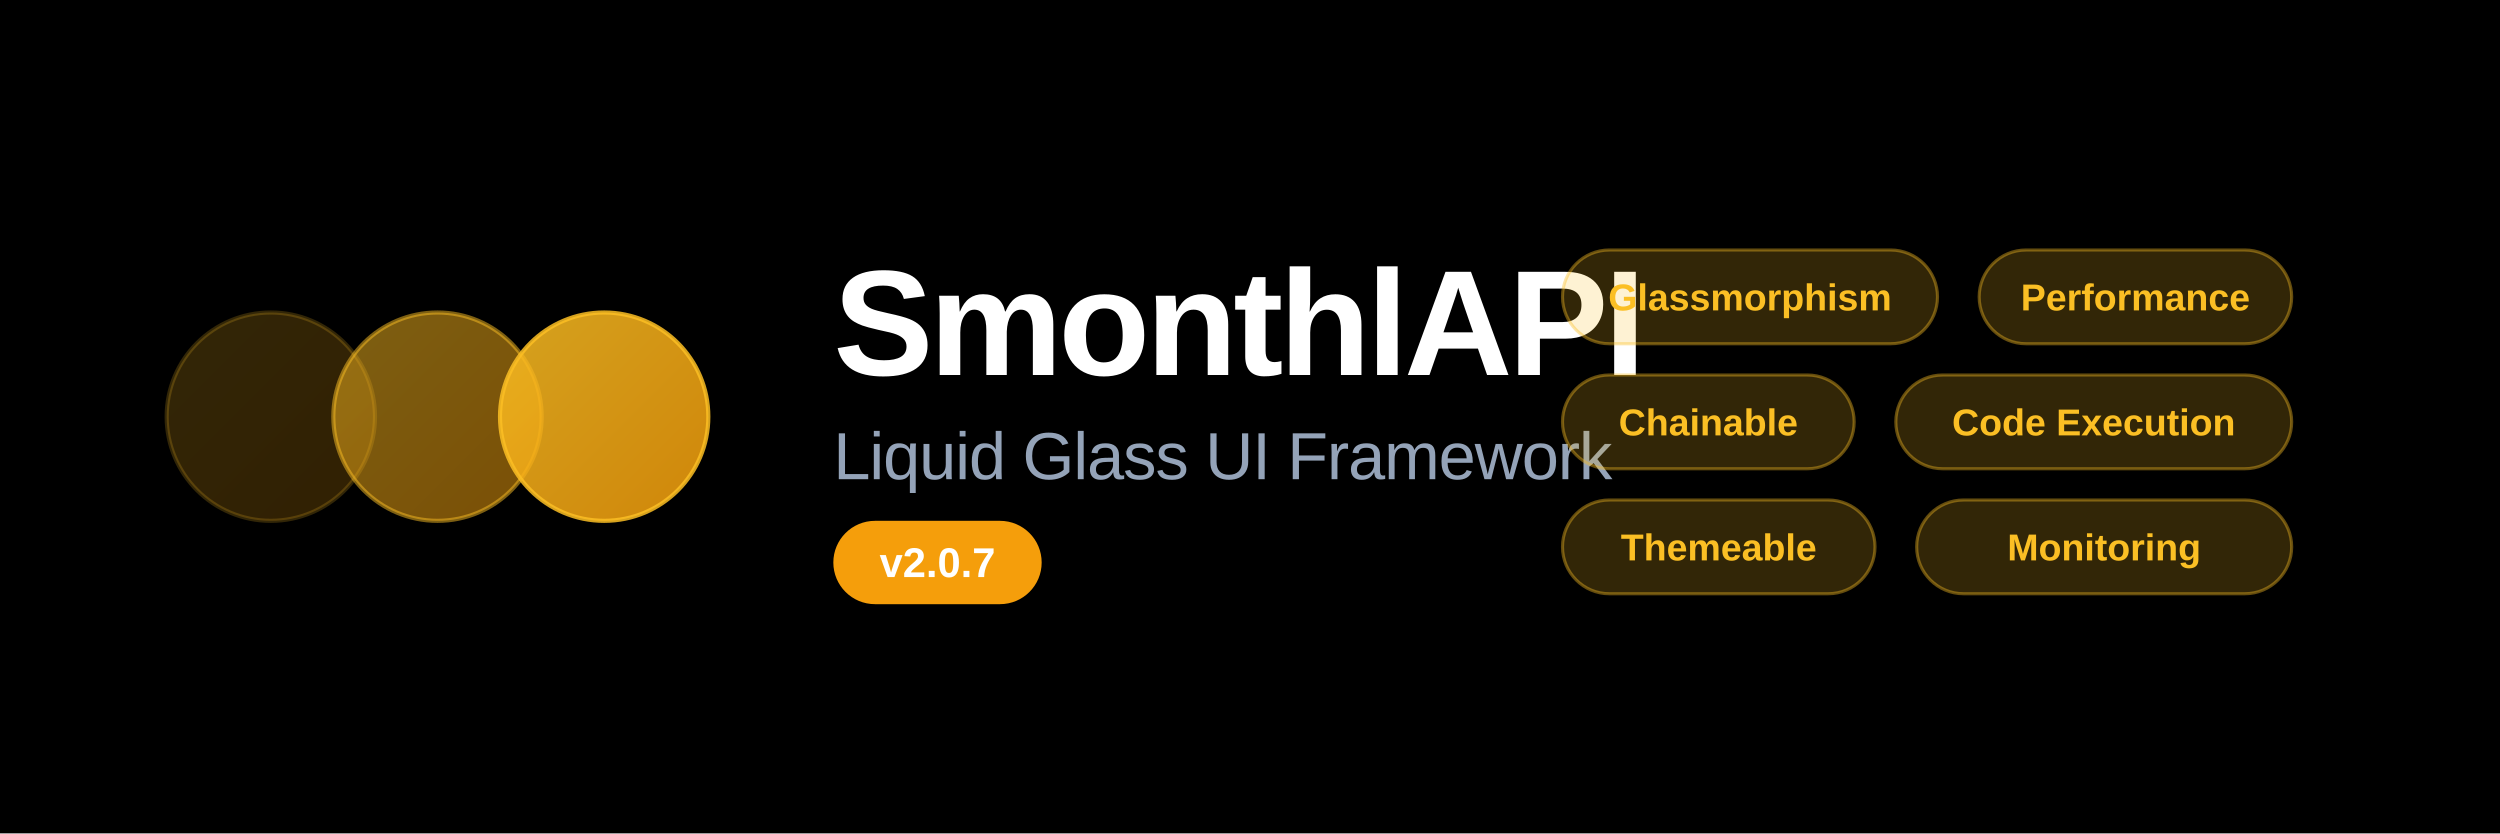
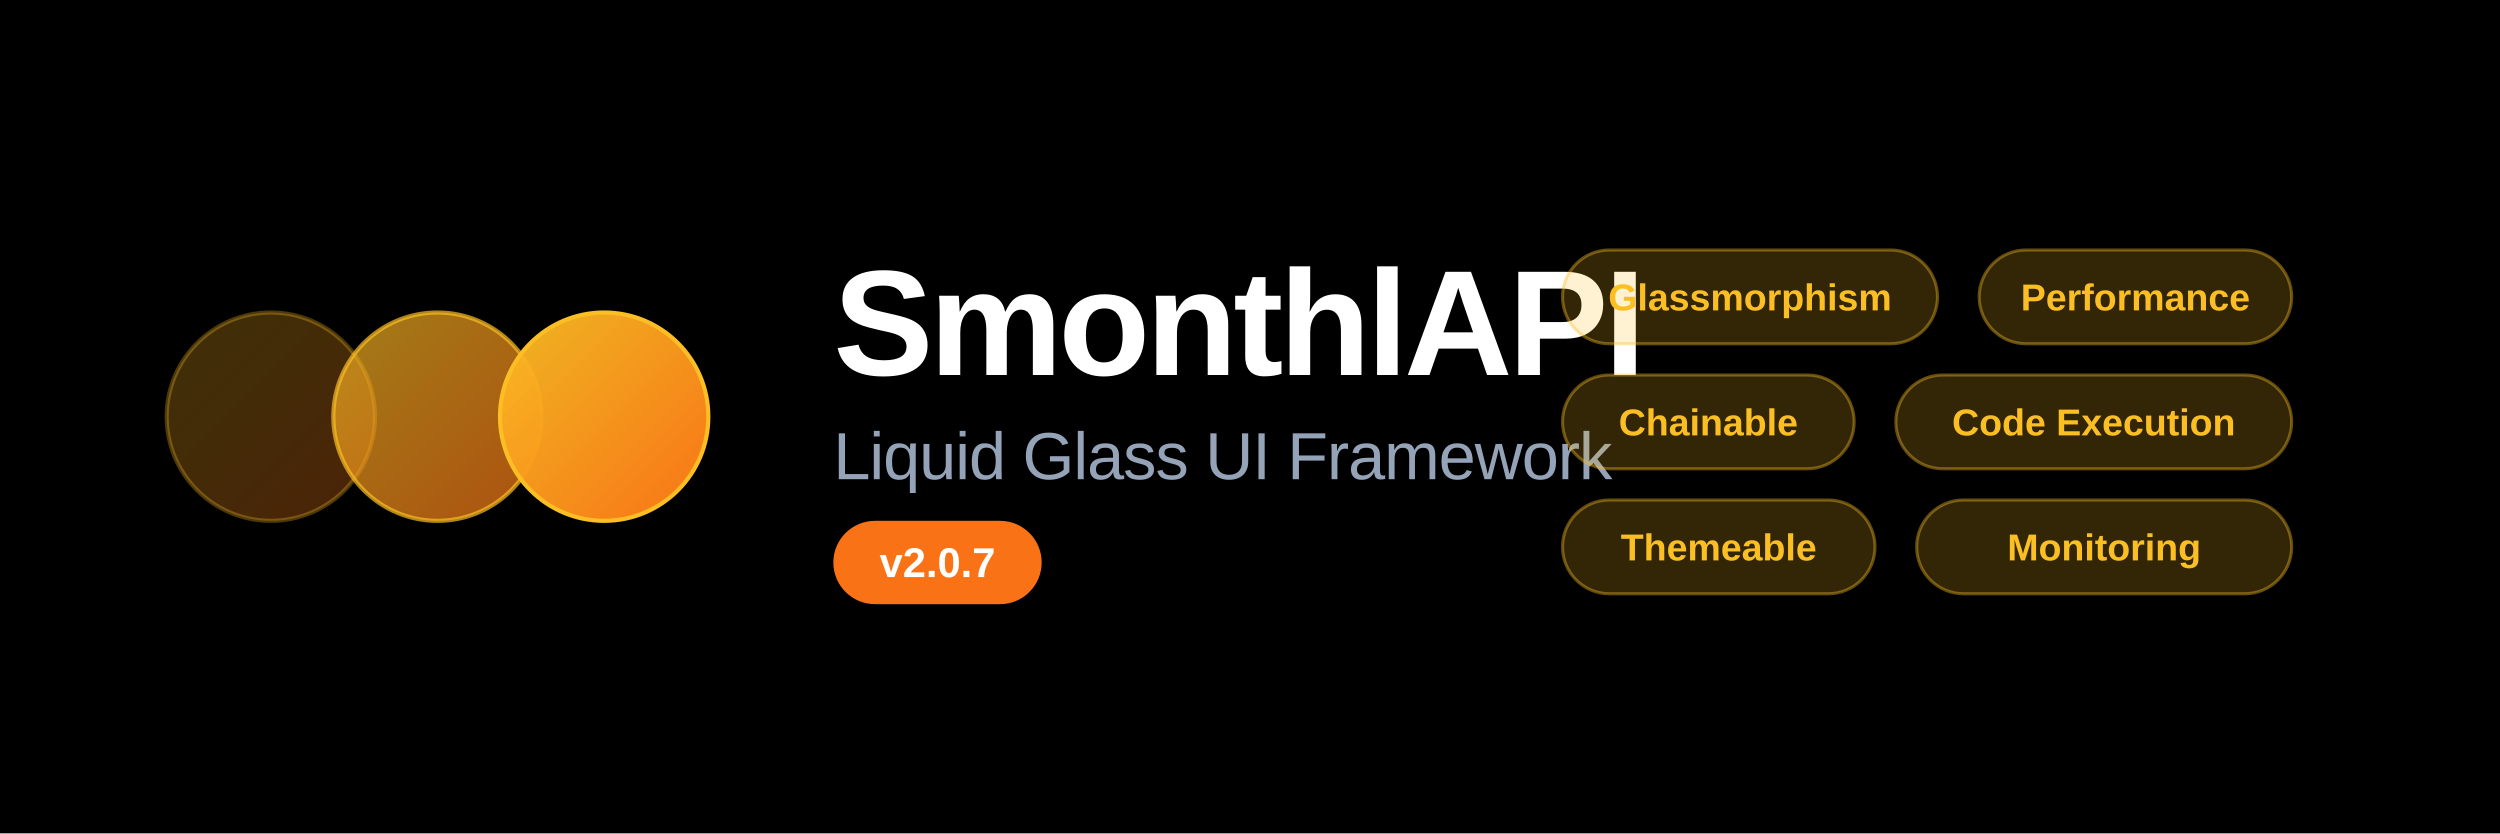
<svg xmlns="http://www.w3.org/2000/svg" width="1200" height="400" viewBox="0 0 1200 400">
  <defs>
    <linearGradient id="bannerGlass1" x1="0%" y1="0%" x2="100%" y2="100%">
-       <stop offset="0%" style="stop-color:#fbbf24;stop-opacity:0.2" />
-       <stop offset="100%" style="stop-color:#f59e0b;stop-opacity:0.2" />
+       <stop offset="0%" style="stop-color:#fbbf24;stop-opacity:0.25" />
+       <stop offset="100%" style="stop-color:#f97316;stop-opacity:0.3" />
    </linearGradient>
    <linearGradient id="bannerGlass2" x1="0%" y1="0%" x2="100%" y2="100%">
-       <stop offset="0%" style="stop-color:#fbbf24;stop-opacity:0.5" />
-       <stop offset="100%" style="stop-color:#f59e0b;stop-opacity:0.5" />
+       <stop offset="0%" style="stop-color:#fbbf24;stop-opacity:0.65" />
+       <stop offset="100%" style="stop-color:#f97316;stop-opacity:0.7" />
    </linearGradient>
    <linearGradient id="bannerGlass3" x1="0%" y1="0%" x2="100%" y2="100%">
-       <stop offset="0%" style="stop-color:#fbbf24;stop-opacity:0.85" />
-       <stop offset="100%" style="stop-color:#f59e0b;stop-opacity:0.85" />
+       <stop offset="0%" style="stop-color:#fbbf24;stop-opacity:0.95" />
+       <stop offset="100%" style="stop-color:#f97316;stop-opacity:1" />
    </linearGradient>
  </defs>
  <rect width="1200" height="400" fill="#000000" />
  <g transform="translate(80, 150)">
    <circle cx="50" cy="50" r="50" fill="url(#bannerGlass1)" />
-     <circle cx="50" cy="50" r="50" fill="none" stroke="rgba(251,191,36,0.2)" stroke-width="2" />
+     <circle cx="50" cy="50" r="50" fill="none" stroke="rgba(251,191,36,0.3)" stroke-width="2" />
    <circle cx="130" cy="50" r="50" fill="url(#bannerGlass2)" />
-     <circle cx="130" cy="50" r="50" fill="none" stroke="rgba(251,191,36,0.5)" stroke-width="2" />
+     <circle cx="130" cy="50" r="50" fill="none" stroke="rgba(251,191,36,0.7)" stroke-width="2" />
    <circle cx="210" cy="50" r="50" fill="url(#bannerGlass3)" />
-     <circle cx="210" cy="50" r="50" fill="none" stroke="rgba(251,191,36,0.85)" stroke-width="2" />
+     <circle cx="210" cy="50" r="50" fill="none" stroke="rgba(251,191,36,1)" stroke-width="2" />
  </g>
  <text x="400" y="180" font-family="'SF Pro Display', -apple-system, BlinkMacSystemFont, 'Segoe UI', Arial, sans-serif" font-size="72" font-weight="700" fill="#ffffff" letter-spacing="-2">
    SmonthlAPI
  </text>
  <text x="400" y="230" font-family="'SF Pro Display', -apple-system, BlinkMacSystemFont, 'Segoe UI', Arial, sans-serif" font-size="32" font-weight="500" fill="#94a3b8" letter-spacing="-0.5">
    Liquid Glass UI Framework
  </text>
  <g transform="translate(400, 250)">
-     <rect width="100" height="40" rx="20" fill="#f59e0b" />
+     <rect width="100" height="40" rx="20" fill="#f97316" />
    <text x="50" y="27" font-family="'SF Pro Display', Arial, sans-serif" font-size="20" font-weight="600" text-anchor="middle" fill="white">
      v2.0.7
    </text>
  </g>
  <g transform="translate(750, 120)">
    <rect x="0" y="0" width="180" height="45" rx="22.5" fill="rgba(251,191,36,0.2)" stroke="rgba(251,191,36,0.4)" stroke-width="1.5" />
    <text x="90" y="29" font-family="'SF Pro Display', Arial, sans-serif" font-size="18" font-weight="600" text-anchor="middle" fill="#fbbf24">
      Glassmorphism
    </text>
    <rect x="200" y="0" width="150" height="45" rx="22.5" fill="rgba(251,191,36,0.2)" stroke="rgba(251,191,36,0.4)" stroke-width="1.5" />
    <text x="275" y="29" font-family="'SF Pro Display', Arial, sans-serif" font-size="18" font-weight="600" text-anchor="middle" fill="#fbbf24">
      Performance
    </text>
    <rect x="0" y="60" width="140" height="45" rx="22.5" fill="rgba(251,191,36,0.2)" stroke="rgba(251,191,36,0.4)" stroke-width="1.5" />
    <text x="70" y="89" font-family="'SF Pro Display', Arial, sans-serif" font-size="18" font-weight="600" text-anchor="middle" fill="#fbbf24">
      Chainable
    </text>
    <rect x="160" y="60" width="190" height="45" rx="22.5" fill="rgba(251,191,36,0.2)" stroke="rgba(251,191,36,0.4)" stroke-width="1.5" />
    <text x="255" y="89" font-family="'SF Pro Display', Arial, sans-serif" font-size="18" font-weight="600" text-anchor="middle" fill="#fbbf24">
      Code Execution
    </text>
    <rect x="0" y="120" width="150" height="45" rx="22.5" fill="rgba(251,191,36,0.2)" stroke="rgba(251,191,36,0.4)" stroke-width="1.5" />
    <text x="75" y="149" font-family="'SF Pro Display', Arial, sans-serif" font-size="18" font-weight="600" text-anchor="middle" fill="#fbbf24">
      Themeable
    </text>
    <rect x="170" y="120" width="180" height="45" rx="22.5" fill="rgba(251,191,36,0.2)" stroke="rgba(251,191,36,0.4)" stroke-width="1.5" />
    <text x="260" y="149" font-family="'SF Pro Display', Arial, sans-serif" font-size="18" font-weight="600" text-anchor="middle" fill="#fbbf24">
      Monitoring
    </text>
  </g>
</svg>
